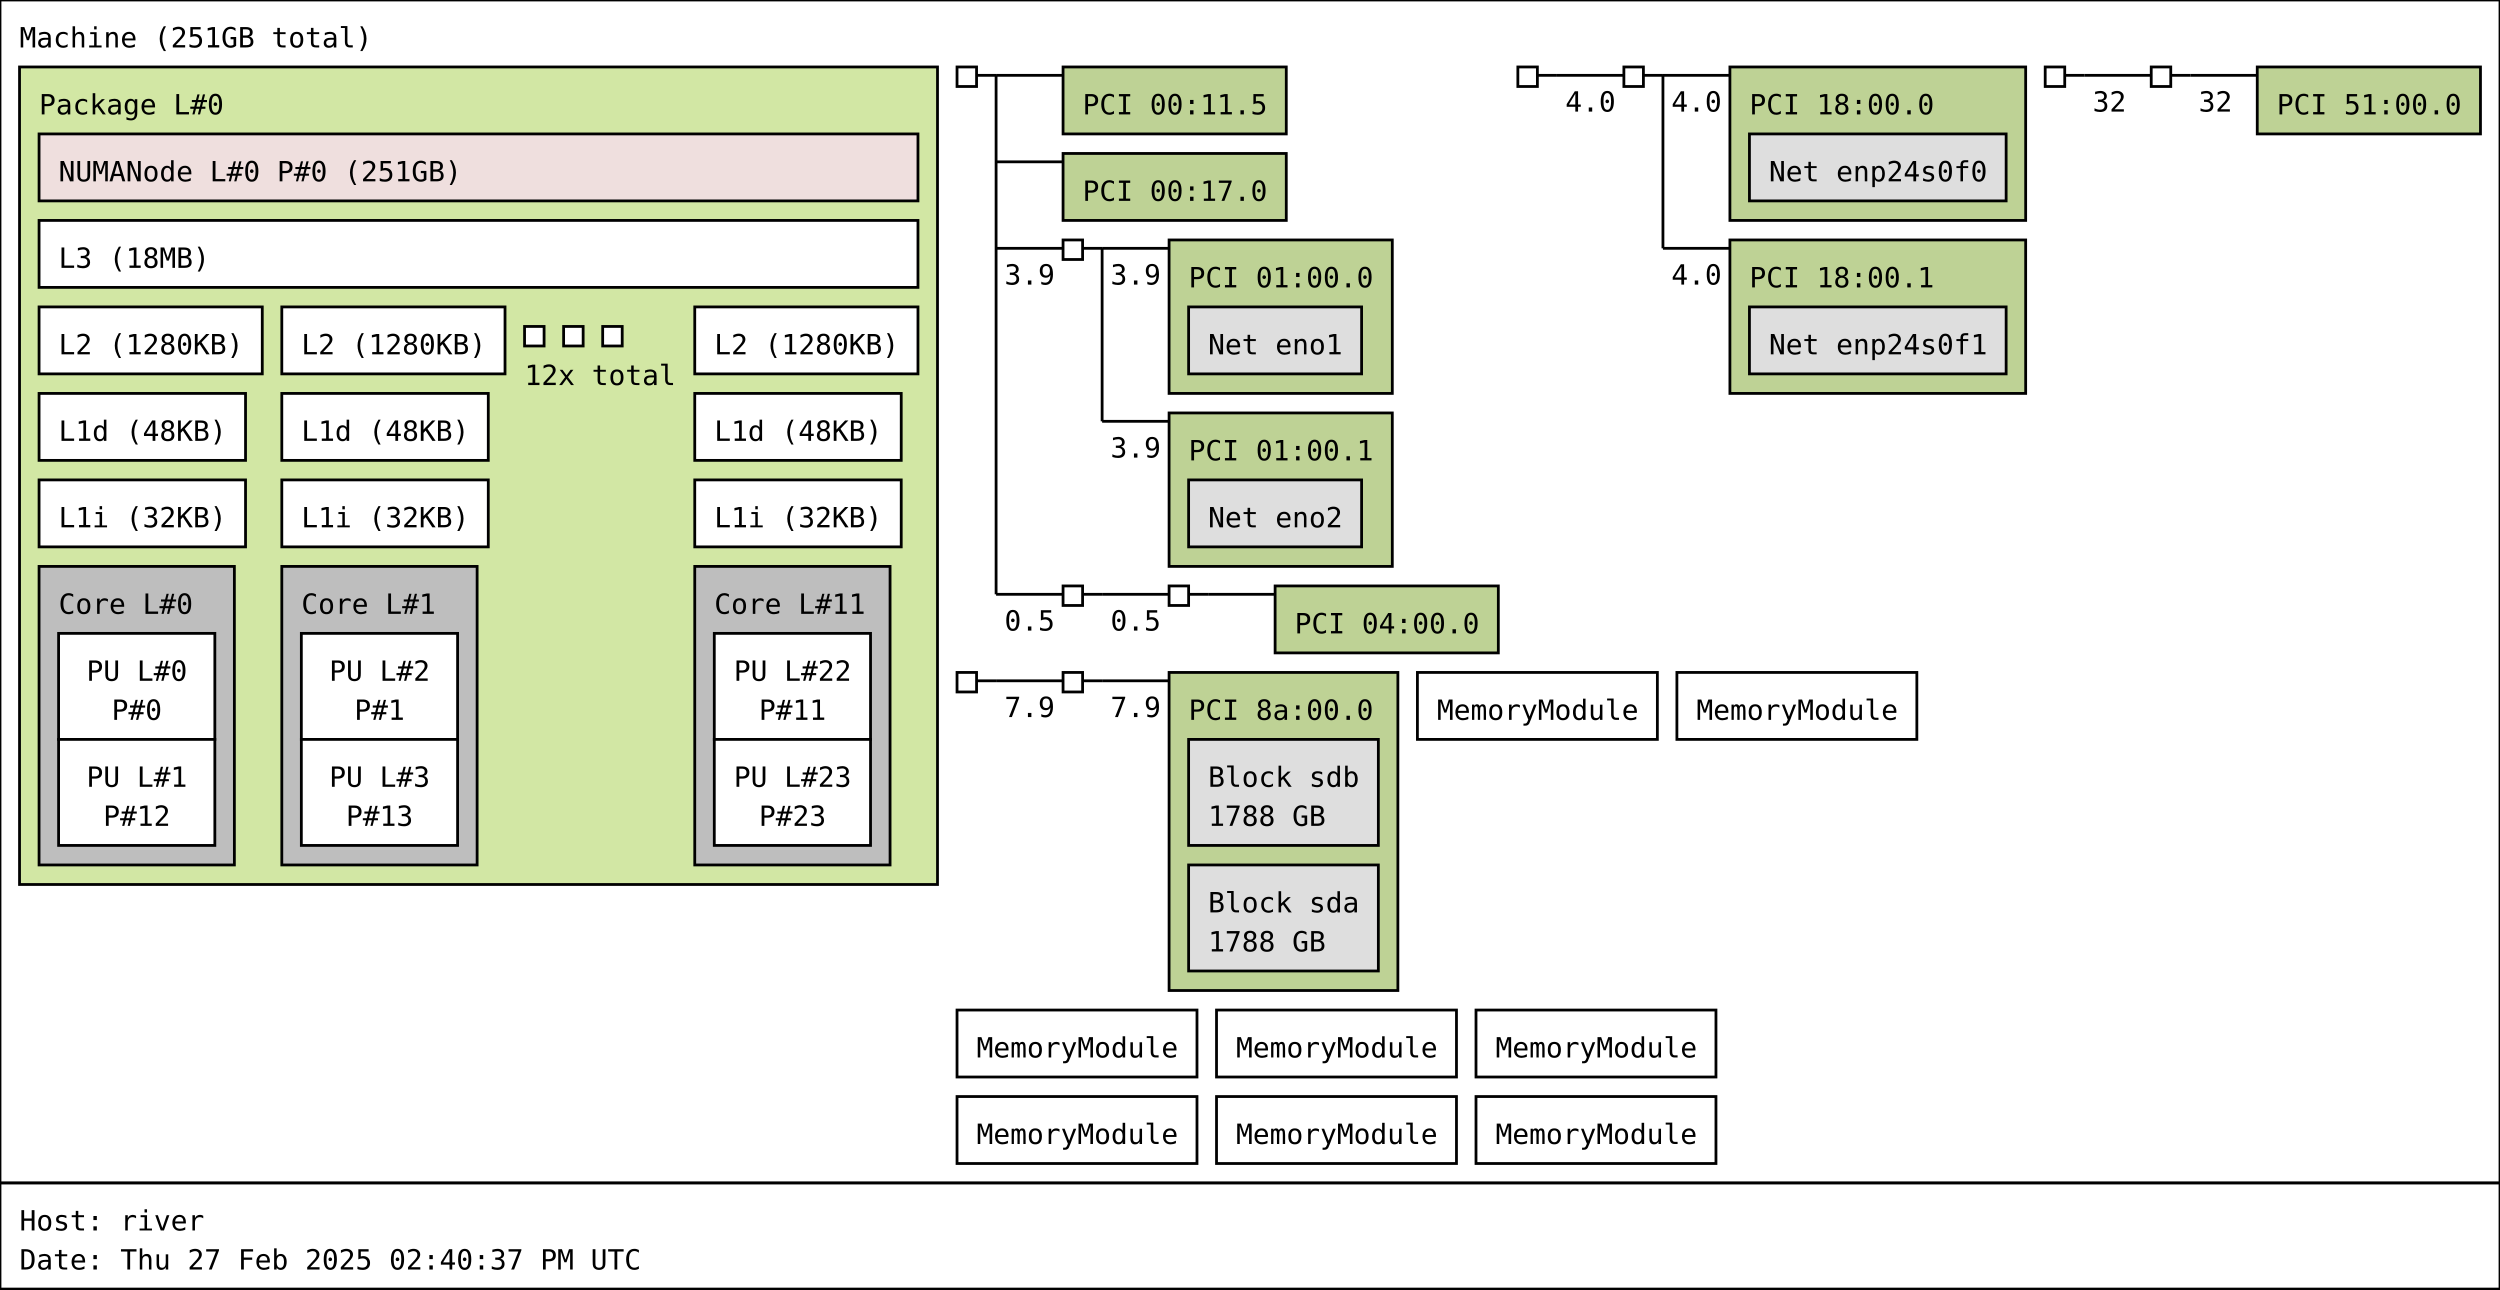
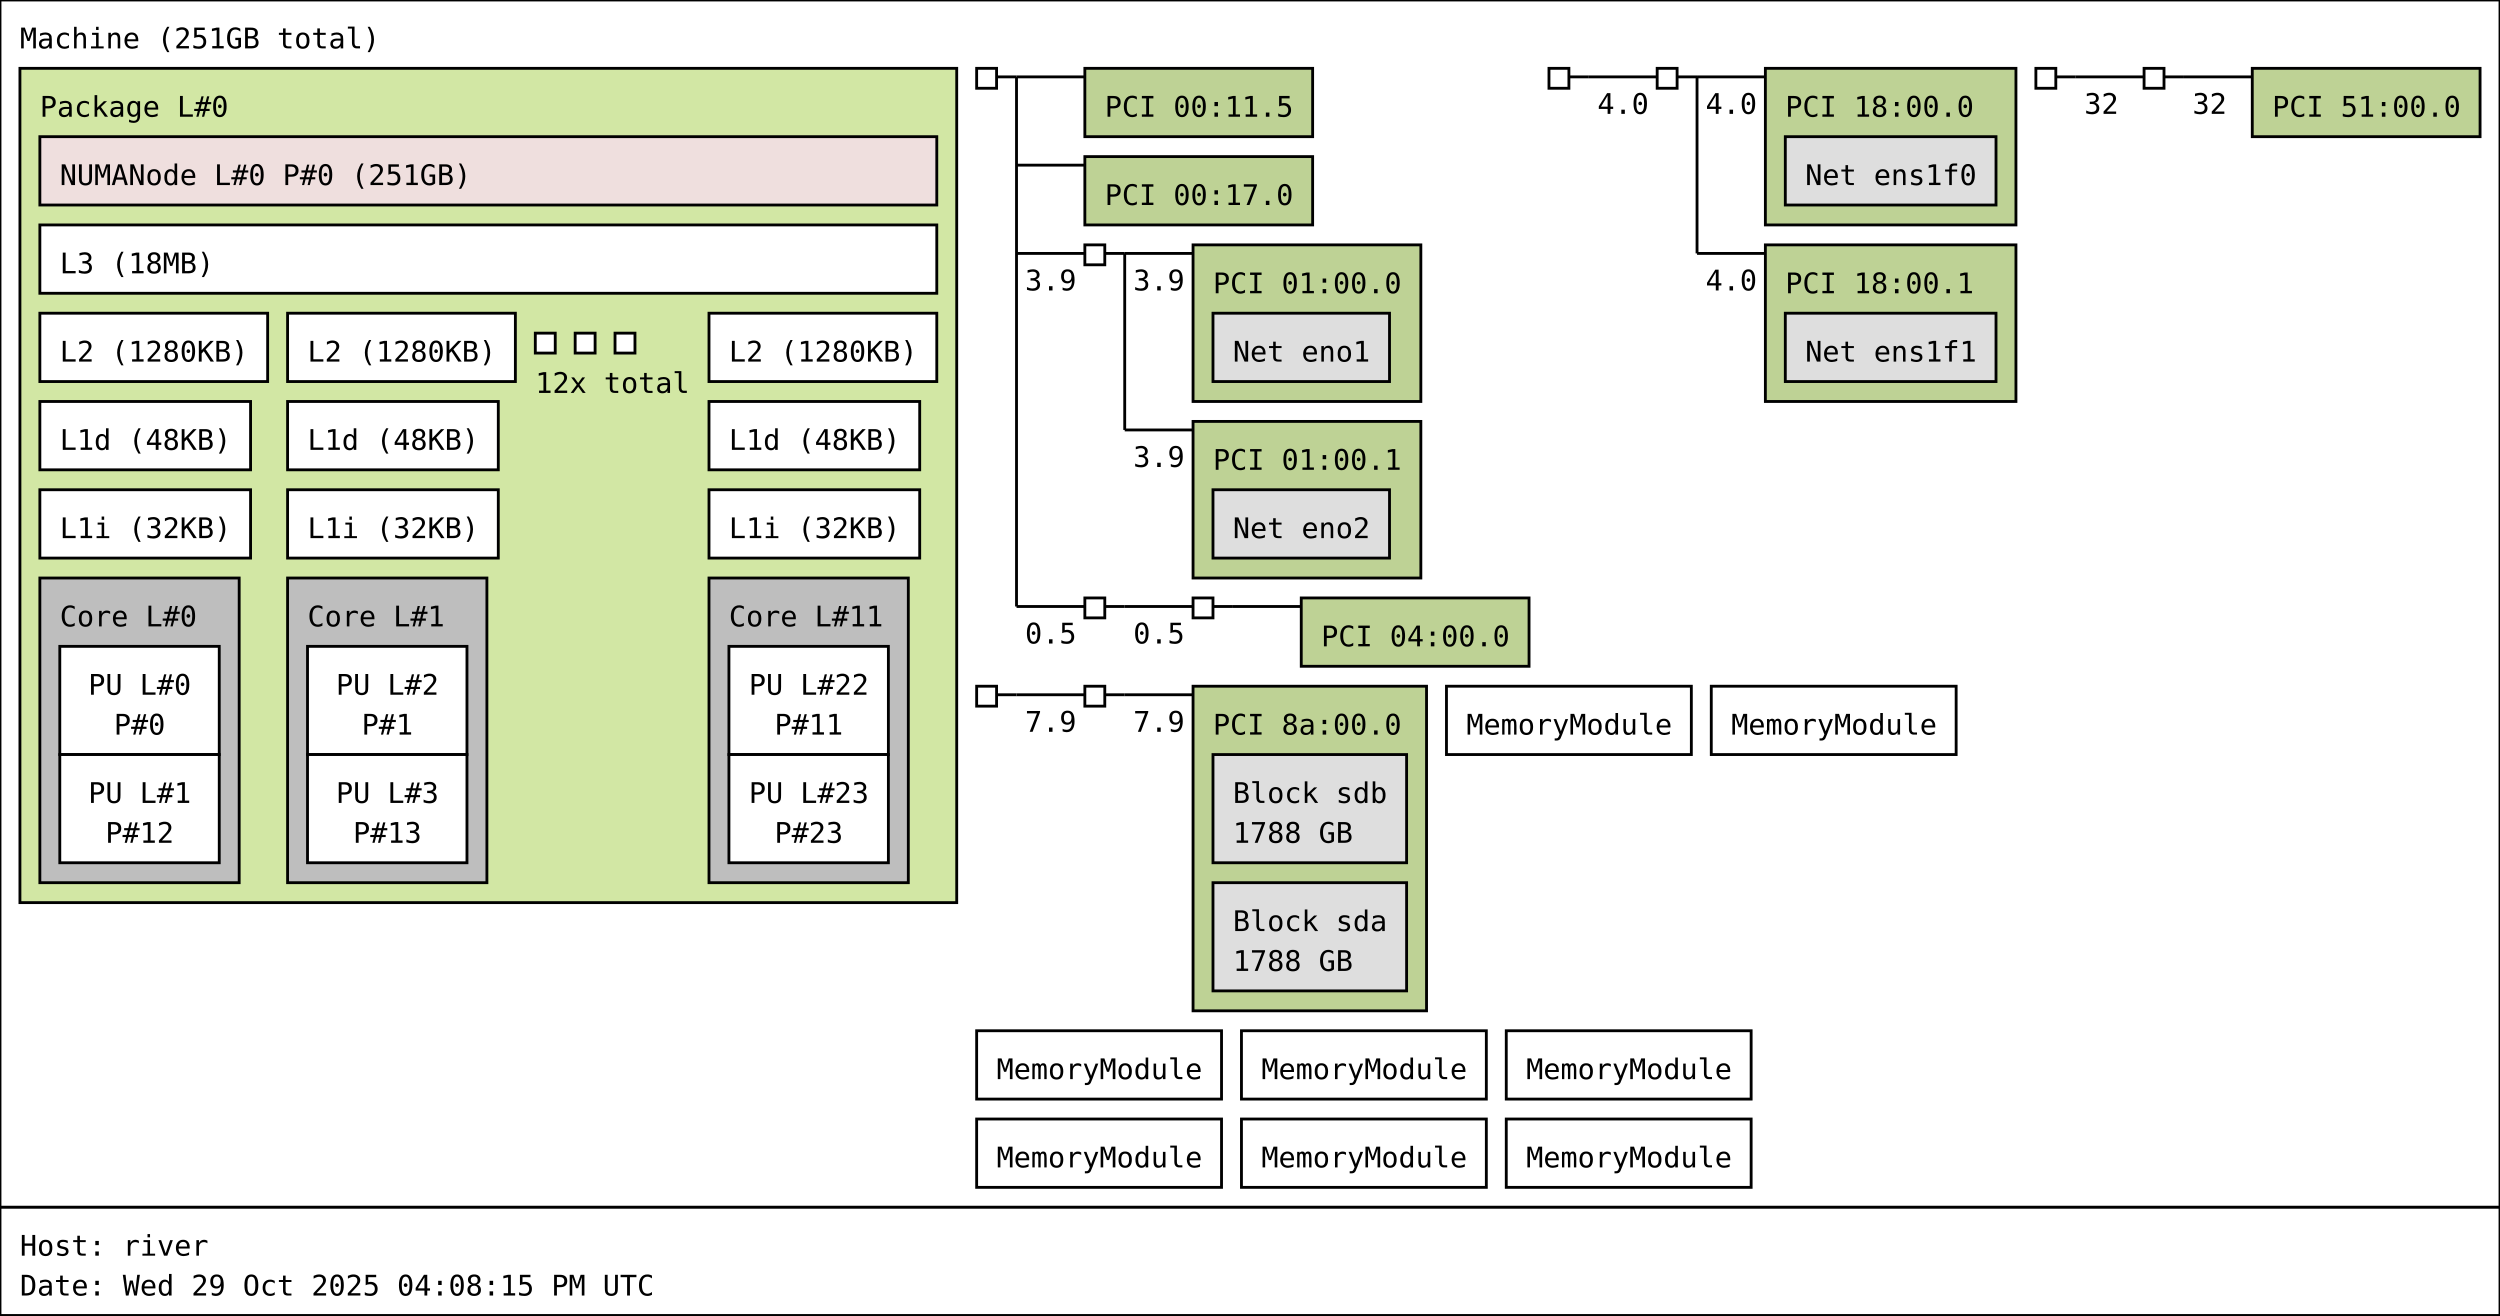
- <svg xmlns="http://www.w3.org/2000/svg" width="896px" height="462px" viewBox="0 0 896px 462px" version="1.1">
-   <rect id="Machine_0_rect" class="Machine" x="0" y="0" width="896" height="424" fill="rgb(255,255,255)" stroke="rgb(0,0,0)" stroke-width="1" />
+ <svg xmlns="http://www.w3.org/2000/svg" width="878px" height="462px" viewBox="0 0 878px 462px" version="1.1">
+   <rect id="Machine_0_rect" class="Machine" x="0" y="0" width="878" height="424" fill="rgb(255,255,255)" stroke="rgb(0,0,0)" stroke-width="1" />
  <text id="Machine_0_text" class="Machine" font-family="Monospace" x="7" y="17" fill="rgb(0,0,0)" font-size="10px">Machine (251GB total)</text>
  <rect id="Package_0_rect" class="Package" x="7" y="24" width="329" height="293" fill="rgb(210,231,164)" stroke="rgb(0,0,0)" stroke-width="1" />
  <text id="Package_0_text" class="Package" font-family="Monospace" x="14" y="41" fill="rgb(0,0,0)" font-size="10px">Package L#0</text>
  <rect id="L3_0_rect" class="L3" x="14" y="79" width="315" height="24" fill="rgb(255,255,255)" stroke="rgb(0,0,0)" stroke-width="1" />
  <text id="L3_0_text" class="L3" font-family="Monospace" x="21" y="96" fill="rgb(0,0,0)" font-size="10px">L3 (18MB)</text>
  <rect id="L2_0_rect" class="L2" x="14" y="110" width="80" height="24" fill="rgb(255,255,255)" stroke="rgb(0,0,0)" stroke-width="1" />
  <text id="L2_0_text" class="L2" font-family="Monospace" x="21" y="127" fill="rgb(0,0,0)" font-size="10px">L2 (1280KB)</text>
  <rect id="L1d_0_rect" class="L1d" x="14" y="141" width="74" height="24" fill="rgb(255,255,255)" stroke="rgb(0,0,0)" stroke-width="1" />
  <text id="L1d_0_text" class="L1d" font-family="Monospace" x="21" y="158" fill="rgb(0,0,0)" font-size="10px">L1d (48KB)</text>
  <rect id="L1i_0_rect" class="L1i" x="14" y="172" width="74" height="24" fill="rgb(255,255,255)" stroke="rgb(0,0,0)" stroke-width="1" />
  <text id="L1i_0_text" class="L1i" font-family="Monospace" x="21" y="189" fill="rgb(0,0,0)" font-size="10px">L1i (32KB)</text>
  <rect id="Core_0_rect" class="Core" x="14" y="203" width="70" height="107" fill="rgb(190,190,190)" stroke="rgb(0,0,0)" stroke-width="1" />
  <text id="Core_0_text" class="Core" font-family="Monospace" x="21" y="220" fill="rgb(0,0,0)" font-size="10px">Core L#0</text>
  <rect id="PU_0_rect" class="PU" x="21" y="227" width="56" height="38" fill="rgb(255,255,255)" stroke="rgb(0,0,0)" stroke-width="1" />
  <text id="PU_0_text" class="PU" font-family="Monospace" x="31" y="244" fill="rgb(0,0,0)" font-size="10px">PU L#0</text>
  <text id="PU_0_text_1" class="PU" font-family="Monospace" x="40" y="258" fill="rgb(0,0,0)" font-size="10px">P#0</text>
  <rect id="PU_1_rect" class="PU" x="21" y="265" width="56" height="38" fill="rgb(255,255,255)" stroke="rgb(0,0,0)" stroke-width="1" />
  <text id="PU_1_text" class="PU" font-family="Monospace" x="31" y="282" fill="rgb(0,0,0)" font-size="10px">PU L#1</text>
  <text id="PU_1_text_1" class="PU" font-family="Monospace" x="37" y="296" fill="rgb(0,0,0)" font-size="10px">P#12</text>
  <rect id="L2_1_rect" class="L2" x="101" y="110" width="80" height="24" fill="rgb(255,255,255)" stroke="rgb(0,0,0)" stroke-width="1" />
  <text id="L2_1_text" class="L2" font-family="Monospace" x="108" y="127" fill="rgb(0,0,0)" font-size="10px">L2 (1280KB)</text>
  <rect id="L1d_1_rect" class="L1d" x="101" y="141" width="74" height="24" fill="rgb(255,255,255)" stroke="rgb(0,0,0)" stroke-width="1" />
  <text id="L1d_1_text" class="L1d" font-family="Monospace" x="108" y="158" fill="rgb(0,0,0)" font-size="10px">L1d (48KB)</text>
  <rect id="L1i_1_rect" class="L1i" x="101" y="172" width="74" height="24" fill="rgb(255,255,255)" stroke="rgb(0,0,0)" stroke-width="1" />
  <text id="L1i_1_text" class="L1i" font-family="Monospace" x="108" y="189" fill="rgb(0,0,0)" font-size="10px">L1i (32KB)</text>
  <rect id="Core_1_rect" class="Core" x="101" y="203" width="70" height="107" fill="rgb(190,190,190)" stroke="rgb(0,0,0)" stroke-width="1" />
  <text id="Core_1_text" class="Core" font-family="Monospace" x="108" y="220" fill="rgb(0,0,0)" font-size="10px">Core L#1</text>
  <rect id="PU_2_rect" class="PU" x="108" y="227" width="56" height="38" fill="rgb(255,255,255)" stroke="rgb(0,0,0)" stroke-width="1" />
  <text id="PU_2_text" class="PU" font-family="Monospace" x="118" y="244" fill="rgb(0,0,0)" font-size="10px">PU L#2</text>
  <text id="PU_2_text_1" class="PU" font-family="Monospace" x="127" y="258" fill="rgb(0,0,0)" font-size="10px">P#1</text>
  <rect id="PU_3_rect" class="PU" x="108" y="265" width="56" height="38" fill="rgb(255,255,255)" stroke="rgb(0,0,0)" stroke-width="1" />
  <text id="PU_3_text" class="PU" font-family="Monospace" x="118" y="282" fill="rgb(0,0,0)" font-size="10px">PU L#3</text>
  <text id="PU_3_text_1" class="PU" font-family="Monospace" x="124" y="296" fill="rgb(0,0,0)" font-size="10px">P#13</text>
  <rect id="L2_2_rect" class="L2" x="188" y="117" width="7" height="7" fill="rgb(255,255,255)" stroke="rgb(0,0,0)" stroke-width="1" />
  <rect id="L2_2_rect" class="L2" x="202" y="117" width="7" height="7" fill="rgb(255,255,255)" stroke="rgb(0,0,0)" stroke-width="1" />
  <rect id="L2_2_rect" class="L2" x="216" y="117" width="7" height="7" fill="rgb(255,255,255)" stroke="rgb(0,0,0)" stroke-width="1" />
  <text id="L2_2_text" class="L2" font-family="Monospace" x="188" y="138" fill="rgb(0,0,0)" font-size="10px">12x total</text>
  <rect id="L2_11_rect" class="L2" x="249" y="110" width="80" height="24" fill="rgb(255,255,255)" stroke="rgb(0,0,0)" stroke-width="1" />
  <text id="L2_11_text" class="L2" font-family="Monospace" x="256" y="127" fill="rgb(0,0,0)" font-size="10px">L2 (1280KB)</text>
  <rect id="L1d_11_rect" class="L1d" x="249" y="141" width="74" height="24" fill="rgb(255,255,255)" stroke="rgb(0,0,0)" stroke-width="1" />
  <text id="L1d_11_text" class="L1d" font-family="Monospace" x="256" y="158" fill="rgb(0,0,0)" font-size="10px">L1d (48KB)</text>
  <rect id="L1i_11_rect" class="L1i" x="249" y="172" width="74" height="24" fill="rgb(255,255,255)" stroke="rgb(0,0,0)" stroke-width="1" />
  <text id="L1i_11_text" class="L1i" font-family="Monospace" x="256" y="189" fill="rgb(0,0,0)" font-size="10px">L1i (32KB)</text>
  <rect id="Core_11_rect" class="Core" x="249" y="203" width="70" height="107" fill="rgb(190,190,190)" stroke="rgb(0,0,0)" stroke-width="1" />
  <text id="Core_11_text" class="Core" font-family="Monospace" x="256" y="220" fill="rgb(0,0,0)" font-size="10px">Core L#11</text>
  <rect id="PU_22_rect" class="PU" x="256" y="227" width="56" height="38" fill="rgb(255,255,255)" stroke="rgb(0,0,0)" stroke-width="1" />
  <text id="PU_22_text" class="PU" font-family="Monospace" x="263" y="244" fill="rgb(0,0,0)" font-size="10px">PU L#22</text>
  <text id="PU_22_text_1" class="PU" font-family="Monospace" x="272" y="258" fill="rgb(0,0,0)" font-size="10px">P#11</text>
  <rect id="PU_23_rect" class="PU" x="256" y="265" width="56" height="38" fill="rgb(255,255,255)" stroke="rgb(0,0,0)" stroke-width="1" />
  <text id="PU_23_text" class="PU" font-family="Monospace" x="263" y="282" fill="rgb(0,0,0)" font-size="10px">PU L#23</text>
  <text id="PU_23_text_1" class="PU" font-family="Monospace" x="272" y="296" fill="rgb(0,0,0)" font-size="10px">P#23</text>
  <rect id="NUMANode_0_rect" class="NUMANode" x="14" y="48" width="315" height="24" fill="rgb(239,223,222)" stroke="rgb(0,0,0)" stroke-width="1" />
  <text id="NUMANode_0_text" class="NUMANode" font-family="Monospace" x="21" y="65" fill="rgb(0,0,0)" font-size="10px">NUMANode L#0 P#0 (251GB)</text>
  <rect id="HostBridge_0_rect" class="HostBridge" x="343" y="24" width="7" height="7" fill="rgb(255,255,255)" stroke="rgb(0,0,0)" stroke-width="1" />
  <line id="HostBridge_0_line" class="HostBridge" x1="350" y1="27" x2="357" y2="27" stroke="rgb(0,0,0)" stroke-width="1" />
  <line id="HostBridge_0_line_2" class="HostBridge" x1="357" y1="27" x2="381" y2="27" stroke="rgb(0,0,0)" stroke-width="1" />
  <line id="HostBridge_0_line_3" class="HostBridge" x1="357" y1="58" x2="381" y2="58" stroke="rgb(0,0,0)" stroke-width="1" />
  <line id="HostBridge_0_line_4" class="HostBridge" x1="357" y1="89" x2="381" y2="89" stroke="rgb(0,0,0)" stroke-width="1" />
  <text id="HostBridge_0_text_4" class="HostBridge" font-family="Monospace" x="360" y="102" fill="rgb(0,0,0)" font-size="10px">3.9</text>
  <line id="HostBridge_0_line_5" class="HostBridge" x1="357" y1="213" x2="381" y2="213" stroke="rgb(0,0,0)" stroke-width="1" />
  <text id="HostBridge_0_text_5" class="HostBridge" font-family="Monospace" x="360" y="226" fill="rgb(0,0,0)" font-size="10px">0.5</text>
  <line id="HostBridge_0_line_1" class="HostBridge" x1="357" y1="27" x2="357" y2="213" stroke="rgb(0,0,0)" stroke-width="1" />
  <rect id="PCI_0_rect" class="PCI" x="381" y="24" width="80" height="24" fill="rgb(190,210,149)" stroke="rgb(0,0,0)" stroke-width="1" />
  <text id="PCI_0_text" class="PCI" font-family="Monospace" x="388" y="41" fill="rgb(0,0,0)" font-size="10px">PCI 00:11.5</text>
  <rect id="PCI_1_rect" class="PCI" x="381" y="55" width="80" height="24" fill="rgb(190,210,149)" stroke="rgb(0,0,0)" stroke-width="1" />
  <text id="PCI_1_text" class="PCI" font-family="Monospace" x="388" y="72" fill="rgb(0,0,0)" font-size="10px">PCI 00:17.0</text>
  <rect id="PCIBridge_1_rect" class="PCIBridge" x="381" y="86" width="7" height="7" fill="rgb(255,255,255)" stroke="rgb(0,0,0)" stroke-width="1" />
  <line id="PCIBridge_1_line" class="PCIBridge" x1="388" y1="89" x2="395" y2="89" stroke="rgb(0,0,0)" stroke-width="1" />
  <line id="PCIBridge_1_line_2" class="PCIBridge" x1="395" y1="89" x2="419" y2="89" stroke="rgb(0,0,0)" stroke-width="1" />
  <text id="PCIBridge_1_text_2" class="PCIBridge" font-family="Monospace" x="398" y="102" fill="rgb(0,0,0)" font-size="10px">3.9</text>
  <line id="PCIBridge_1_line_3" class="PCIBridge" x1="395" y1="151" x2="419" y2="151" stroke="rgb(0,0,0)" stroke-width="1" />
  <text id="PCIBridge_1_text_3" class="PCIBridge" font-family="Monospace" x="398" y="164" fill="rgb(0,0,0)" font-size="10px">3.9</text>
  <line id="PCIBridge_1_line_1" class="PCIBridge" x1="395" y1="89" x2="395" y2="151" stroke="rgb(0,0,0)" stroke-width="1" />
  <rect id="PCI_2_rect" class="PCI" x="419" y="86" width="80" height="55" fill="rgb(190,210,149)" stroke="rgb(0,0,0)" stroke-width="1" />
  <text id="PCI_2_text" class="PCI" font-family="Monospace" x="426" y="103" fill="rgb(0,0,0)" font-size="10px">PCI 01:00.0</text>
  <rect id="Net_0_rect" class="Net" x="426" y="110" width="62" height="24" fill="rgb(222,222,222)" stroke="rgb(0,0,0)" stroke-width="1" />
  <text id="Net_0_text" class="Net" font-family="Monospace" x="433" y="127" fill="rgb(0,0,0)" font-size="10px">Net eno1</text>
  <rect id="PCI_3_rect" class="PCI" x="419" y="148" width="80" height="55" fill="rgb(190,210,149)" stroke="rgb(0,0,0)" stroke-width="1" />
  <text id="PCI_3_text" class="PCI" font-family="Monospace" x="426" y="165" fill="rgb(0,0,0)" font-size="10px">PCI 01:00.1</text>
  <rect id="Net_1_rect" class="Net" x="426" y="172" width="62" height="24" fill="rgb(222,222,222)" stroke="rgb(0,0,0)" stroke-width="1" />
  <text id="Net_1_text" class="Net" font-family="Monospace" x="433" y="189" fill="rgb(0,0,0)" font-size="10px">Net eno2</text>
  <rect id="PCIBridge_2_rect" class="PCIBridge" x="381" y="210" width="7" height="7" fill="rgb(255,255,255)" stroke="rgb(0,0,0)" stroke-width="1" />
  <line id="PCIBridge_2_line" class="PCIBridge" x1="388" y1="213" x2="395" y2="213" stroke="rgb(0,0,0)" stroke-width="1" />
  <line id="PCIBridge_2_line_2" class="PCIBridge" x1="395" y1="213" x2="419" y2="213" stroke="rgb(0,0,0)" stroke-width="1" />
  <text id="PCIBridge_2_text_2" class="PCIBridge" font-family="Monospace" x="398" y="226" fill="rgb(0,0,0)" font-size="10px">0.5</text>
  <line id="PCIBridge_2_line_1" class="PCIBridge" x1="395" y1="213" x2="395" y2="213" stroke="rgb(0,0,0)" stroke-width="1" />
  <rect id="PCIBridge_3_rect" class="PCIBridge" x="419" y="210" width="7" height="7" fill="rgb(255,255,255)" stroke="rgb(0,0,0)" stroke-width="1" />
  <line id="PCIBridge_3_line" class="PCIBridge" x1="426" y1="213" x2="433" y2="213" stroke="rgb(0,0,0)" stroke-width="1" />
  <line id="PCIBridge_3_line_2" class="PCIBridge" x1="433" y1="213" x2="457" y2="213" stroke="rgb(0,0,0)" stroke-width="1" />
  <line id="PCIBridge_3_line_1" class="PCIBridge" x1="433" y1="213" x2="433" y2="213" stroke="rgb(0,0,0)" stroke-width="1" />
  <rect id="PCI_4_rect" class="PCI" x="457" y="210" width="80" height="24" fill="rgb(190,210,149)" stroke="rgb(0,0,0)" stroke-width="1" />
  <text id="PCI_4_text" class="PCI" font-family="Monospace" x="464" y="227" fill="rgb(0,0,0)" font-size="10px">PCI 04:00.0</text>
  <rect id="HostBridge_4_rect" class="HostBridge" x="544" y="24" width="7" height="7" fill="rgb(255,255,255)" stroke="rgb(0,0,0)" stroke-width="1" />
  <line id="HostBridge_4_line" class="HostBridge" x1="551" y1="27" x2="558" y2="27" stroke="rgb(0,0,0)" stroke-width="1" />
  <line id="HostBridge_4_line_2" class="HostBridge" x1="558" y1="27" x2="582" y2="27" stroke="rgb(0,0,0)" stroke-width="1" />
  <text id="HostBridge_4_text_2" class="HostBridge" font-family="Monospace" x="561" y="40" fill="rgb(0,0,0)" font-size="10px">4.0</text>
  <line id="HostBridge_4_line_1" class="HostBridge" x1="558" y1="27" x2="558" y2="27" stroke="rgb(0,0,0)" stroke-width="1" />
  <rect id="PCIBridge_5_rect" class="PCIBridge" x="582" y="24" width="7" height="7" fill="rgb(255,255,255)" stroke="rgb(0,0,0)" stroke-width="1" />
  <line id="PCIBridge_5_line" class="PCIBridge" x1="589" y1="27" x2="596" y2="27" stroke="rgb(0,0,0)" stroke-width="1" />
  <line id="PCIBridge_5_line_2" class="PCIBridge" x1="596" y1="27" x2="620" y2="27" stroke="rgb(0,0,0)" stroke-width="1" />
  <text id="PCIBridge_5_text_2" class="PCIBridge" font-family="Monospace" x="599" y="40" fill="rgb(0,0,0)" font-size="10px">4.0</text>
  <line id="PCIBridge_5_line_3" class="PCIBridge" x1="596" y1="89" x2="620" y2="89" stroke="rgb(0,0,0)" stroke-width="1" />
  <text id="PCIBridge_5_text_3" class="PCIBridge" font-family="Monospace" x="599" y="102" fill="rgb(0,0,0)" font-size="10px">4.0</text>
  <line id="PCIBridge_5_line_1" class="PCIBridge" x1="596" y1="27" x2="596" y2="89" stroke="rgb(0,0,0)" stroke-width="1" />
-   <rect id="PCI_5_rect" class="PCI" x="620" y="24" width="106" height="55" fill="rgb(190,210,149)" stroke="rgb(0,0,0)" stroke-width="1" />
+   <rect id="PCI_5_rect" class="PCI" x="620" y="24" width="88" height="55" fill="rgb(190,210,149)" stroke="rgb(0,0,0)" stroke-width="1" />
  <text id="PCI_5_text" class="PCI" font-family="Monospace" x="627" y="41" fill="rgb(0,0,0)" font-size="10px">PCI 18:00.0</text>
-   <rect id="Net_2_rect" class="Net" x="627" y="48" width="92" height="24" fill="rgb(222,222,222)" stroke="rgb(0,0,0)" stroke-width="1" />
-   <text id="Net_2_text" class="Net" font-family="Monospace" x="634" y="65" fill="rgb(0,0,0)" font-size="10px">Net enp24s0f0</text>
-   <rect id="PCI_6_rect" class="PCI" x="620" y="86" width="106" height="55" fill="rgb(190,210,149)" stroke="rgb(0,0,0)" stroke-width="1" />
+   <rect id="Net_2_rect" class="Net" x="627" y="48" width="74" height="24" fill="rgb(222,222,222)" stroke="rgb(0,0,0)" stroke-width="1" />
+   <text id="Net_2_text" class="Net" font-family="Monospace" x="634" y="65" fill="rgb(0,0,0)" font-size="10px">Net ens1f0</text>
+   <rect id="PCI_6_rect" class="PCI" x="620" y="86" width="88" height="55" fill="rgb(190,210,149)" stroke="rgb(0,0,0)" stroke-width="1" />
  <text id="PCI_6_text" class="PCI" font-family="Monospace" x="627" y="103" fill="rgb(0,0,0)" font-size="10px">PCI 18:00.1</text>
-   <rect id="Net_3_rect" class="Net" x="627" y="110" width="92" height="24" fill="rgb(222,222,222)" stroke="rgb(0,0,0)" stroke-width="1" />
-   <text id="Net_3_text" class="Net" font-family="Monospace" x="634" y="127" fill="rgb(0,0,0)" font-size="10px">Net enp24s0f1</text>
-   <rect id="HostBridge_6_rect" class="HostBridge" x="733" y="24" width="7" height="7" fill="rgb(255,255,255)" stroke="rgb(0,0,0)" stroke-width="1" />
-   <line id="HostBridge_6_line" class="HostBridge" x1="740" y1="27" x2="747" y2="27" stroke="rgb(0,0,0)" stroke-width="1" />
-   <line id="HostBridge_6_line_2" class="HostBridge" x1="747" y1="27" x2="771" y2="27" stroke="rgb(0,0,0)" stroke-width="1" />
-   <text id="HostBridge_6_text_2" class="HostBridge" font-family="Monospace" x="750" y="40" fill="rgb(0,0,0)" font-size="10px">32</text>
-   <line id="HostBridge_6_line_1" class="HostBridge" x1="747" y1="27" x2="747" y2="27" stroke="rgb(0,0,0)" stroke-width="1" />
-   <rect id="PCIBridge_7_rect" class="PCIBridge" x="771" y="24" width="7" height="7" fill="rgb(255,255,255)" stroke="rgb(0,0,0)" stroke-width="1" />
-   <line id="PCIBridge_7_line" class="PCIBridge" x1="778" y1="27" x2="785" y2="27" stroke="rgb(0,0,0)" stroke-width="1" />
-   <line id="PCIBridge_7_line_2" class="PCIBridge" x1="785" y1="27" x2="809" y2="27" stroke="rgb(0,0,0)" stroke-width="1" />
-   <text id="PCIBridge_7_text_2" class="PCIBridge" font-family="Monospace" x="788" y="40" fill="rgb(0,0,0)" font-size="10px">32</text>
-   <line id="PCIBridge_7_line_1" class="PCIBridge" x1="785" y1="27" x2="785" y2="27" stroke="rgb(0,0,0)" stroke-width="1" />
-   <rect id="PCI_7_rect" class="PCI" x="809" y="24" width="80" height="24" fill="rgb(190,210,149)" stroke="rgb(0,0,0)" stroke-width="1" />
-   <text id="PCI_7_text" class="PCI" font-family="Monospace" x="816" y="41" fill="rgb(0,0,0)" font-size="10px">PCI 51:00.0</text>
+   <rect id="Net_3_rect" class="Net" x="627" y="110" width="74" height="24" fill="rgb(222,222,222)" stroke="rgb(0,0,0)" stroke-width="1" />
+   <text id="Net_3_text" class="Net" font-family="Monospace" x="634" y="127" fill="rgb(0,0,0)" font-size="10px">Net ens1f1</text>
+   <rect id="HostBridge_6_rect" class="HostBridge" x="715" y="24" width="7" height="7" fill="rgb(255,255,255)" stroke="rgb(0,0,0)" stroke-width="1" />
+   <line id="HostBridge_6_line" class="HostBridge" x1="722" y1="27" x2="729" y2="27" stroke="rgb(0,0,0)" stroke-width="1" />
+   <line id="HostBridge_6_line_2" class="HostBridge" x1="729" y1="27" x2="753" y2="27" stroke="rgb(0,0,0)" stroke-width="1" />
+   <text id="HostBridge_6_text_2" class="HostBridge" font-family="Monospace" x="732" y="40" fill="rgb(0,0,0)" font-size="10px">32</text>
+   <line id="HostBridge_6_line_1" class="HostBridge" x1="729" y1="27" x2="729" y2="27" stroke="rgb(0,0,0)" stroke-width="1" />
+   <rect id="PCIBridge_7_rect" class="PCIBridge" x="753" y="24" width="7" height="7" fill="rgb(255,255,255)" stroke="rgb(0,0,0)" stroke-width="1" />
+   <line id="PCIBridge_7_line" class="PCIBridge" x1="760" y1="27" x2="767" y2="27" stroke="rgb(0,0,0)" stroke-width="1" />
+   <line id="PCIBridge_7_line_2" class="PCIBridge" x1="767" y1="27" x2="791" y2="27" stroke="rgb(0,0,0)" stroke-width="1" />
+   <text id="PCIBridge_7_text_2" class="PCIBridge" font-family="Monospace" x="770" y="40" fill="rgb(0,0,0)" font-size="10px">32</text>
+   <line id="PCIBridge_7_line_1" class="PCIBridge" x1="767" y1="27" x2="767" y2="27" stroke="rgb(0,0,0)" stroke-width="1" />
+   <rect id="PCI_7_rect" class="PCI" x="791" y="24" width="80" height="24" fill="rgb(190,210,149)" stroke="rgb(0,0,0)" stroke-width="1" />
+   <text id="PCI_7_text" class="PCI" font-family="Monospace" x="798" y="41" fill="rgb(0,0,0)" font-size="10px">PCI 51:00.0</text>
  <rect id="HostBridge_8_rect" class="HostBridge" x="343" y="241" width="7" height="7" fill="rgb(255,255,255)" stroke="rgb(0,0,0)" stroke-width="1" />
  <line id="HostBridge_8_line" class="HostBridge" x1="350" y1="244" x2="357" y2="244" stroke="rgb(0,0,0)" stroke-width="1" />
  <line id="HostBridge_8_line_2" class="HostBridge" x1="357" y1="244" x2="381" y2="244" stroke="rgb(0,0,0)" stroke-width="1" />
  <text id="HostBridge_8_text_2" class="HostBridge" font-family="Monospace" x="360" y="257" fill="rgb(0,0,0)" font-size="10px">7.9</text>
  <line id="HostBridge_8_line_1" class="HostBridge" x1="357" y1="244" x2="357" y2="244" stroke="rgb(0,0,0)" stroke-width="1" />
  <rect id="PCIBridge_9_rect" class="PCIBridge" x="381" y="241" width="7" height="7" fill="rgb(255,255,255)" stroke="rgb(0,0,0)" stroke-width="1" />
  <line id="PCIBridge_9_line" class="PCIBridge" x1="388" y1="244" x2="395" y2="244" stroke="rgb(0,0,0)" stroke-width="1" />
  <line id="PCIBridge_9_line_2" class="PCIBridge" x1="395" y1="244" x2="419" y2="244" stroke="rgb(0,0,0)" stroke-width="1" />
  <text id="PCIBridge_9_text_2" class="PCIBridge" font-family="Monospace" x="398" y="257" fill="rgb(0,0,0)" font-size="10px">7.9</text>
  <line id="PCIBridge_9_line_1" class="PCIBridge" x1="395" y1="244" x2="395" y2="244" stroke="rgb(0,0,0)" stroke-width="1" />
  <rect id="PCI_8_rect" class="PCI" x="419" y="241" width="82" height="114" fill="rgb(190,210,149)" stroke="rgb(0,0,0)" stroke-width="1" />
  <text id="PCI_8_text" class="PCI" font-family="Monospace" x="426" y="258" fill="rgb(0,0,0)" font-size="10px">PCI 8a:00.0</text>
  <rect id="Block_4_rect" class="Block" x="426" y="265" width="68" height="38" fill="rgb(222,222,222)" stroke="rgb(0,0,0)" stroke-width="1" />
  <text id="Block_4_text" class="Block" font-family="Monospace" x="433" y="282" fill="rgb(0,0,0)" font-size="10px">Block sdb</text>
  <text id="Block_4_text_1" class="Block" font-family="Monospace" x="433" y="296" fill="rgb(0,0,0)" font-size="10px">1788 GB</text>
  <rect id="Block_5_rect" class="Block" x="426" y="310" width="68" height="38" fill="rgb(222,222,222)" stroke="rgb(0,0,0)" stroke-width="1" />
  <text id="Block_5_text" class="Block" font-family="Monospace" x="433" y="327" fill="rgb(0,0,0)" font-size="10px">Block sda</text>
  <text id="Block_5_text_1" class="Block" font-family="Monospace" x="433" y="341" fill="rgb(0,0,0)" font-size="10px">1788 GB</text>
  <rect id="Misc_0_rect" class="Misc" x="508" y="241" width="86" height="24" fill="rgb(255,255,255)" stroke="rgb(0,0,0)" stroke-width="1" />
  <text id="Misc_0_text" class="Misc" font-family="Monospace" x="515" y="258" fill="rgb(0,0,0)" font-size="10px">MemoryModule</text>
  <rect id="Misc_1_rect" class="Misc" x="601" y="241" width="86" height="24" fill="rgb(255,255,255)" stroke="rgb(0,0,0)" stroke-width="1" />
  <text id="Misc_1_text" class="Misc" font-family="Monospace" x="608" y="258" fill="rgb(0,0,0)" font-size="10px">MemoryModule</text>
  <rect id="Misc_2_rect" class="Misc" x="343" y="362" width="86" height="24" fill="rgb(255,255,255)" stroke="rgb(0,0,0)" stroke-width="1" />
  <text id="Misc_2_text" class="Misc" font-family="Monospace" x="350" y="379" fill="rgb(0,0,0)" font-size="10px">MemoryModule</text>
  <rect id="Misc_3_rect" class="Misc" x="436" y="362" width="86" height="24" fill="rgb(255,255,255)" stroke="rgb(0,0,0)" stroke-width="1" />
  <text id="Misc_3_text" class="Misc" font-family="Monospace" x="443" y="379" fill="rgb(0,0,0)" font-size="10px">MemoryModule</text>
  <rect id="Misc_4_rect" class="Misc" x="529" y="362" width="86" height="24" fill="rgb(255,255,255)" stroke="rgb(0,0,0)" stroke-width="1" />
  <text id="Misc_4_text" class="Misc" font-family="Monospace" x="536" y="379" fill="rgb(0,0,0)" font-size="10px">MemoryModule</text>
  <rect id="Misc_5_rect" class="Misc" x="343" y="393" width="86" height="24" fill="rgb(255,255,255)" stroke="rgb(0,0,0)" stroke-width="1" />
  <text id="Misc_5_text" class="Misc" font-family="Monospace" x="350" y="410" fill="rgb(0,0,0)" font-size="10px">MemoryModule</text>
  <rect id="Misc_6_rect" class="Misc" x="436" y="393" width="86" height="24" fill="rgb(255,255,255)" stroke="rgb(0,0,0)" stroke-width="1" />
  <text id="Misc_6_text" class="Misc" font-family="Monospace" x="443" y="410" fill="rgb(0,0,0)" font-size="10px">MemoryModule</text>
  <rect id="Misc_7_rect" class="Misc" x="529" y="393" width="86" height="24" fill="rgb(255,255,255)" stroke="rgb(0,0,0)" stroke-width="1" />
  <text id="Misc_7_text" class="Misc" font-family="Monospace" x="536" y="410" fill="rgb(0,0,0)" font-size="10px">MemoryModule</text>
-   <rect id="anon_rect" x="0" y="424" width="896" height="38" fill="rgb(255,255,255)" stroke="rgb(0,0,0)" stroke-width="1" />
+   <rect id="anon_rect" x="0" y="424" width="878" height="38" fill="rgb(255,255,255)" stroke="rgb(0,0,0)" stroke-width="1" />
  <text id="anon_text" font-family="Monospace" x="7" y="441" fill="rgb(0,0,0)" font-size="10px">Host: river</text>
-   <text id="anon_text_1" font-family="Monospace" x="7" y="455" fill="rgb(0,0,0)" font-size="10px">Date: Thu 27 Feb 2025 02:40:37 PM UTC</text>
+   <text id="anon_text_1" font-family="Monospace" x="7" y="455" fill="rgb(0,0,0)" font-size="10px">Date: Wed 29 Oct 2025 04:08:15 PM UTC</text>
</svg>
